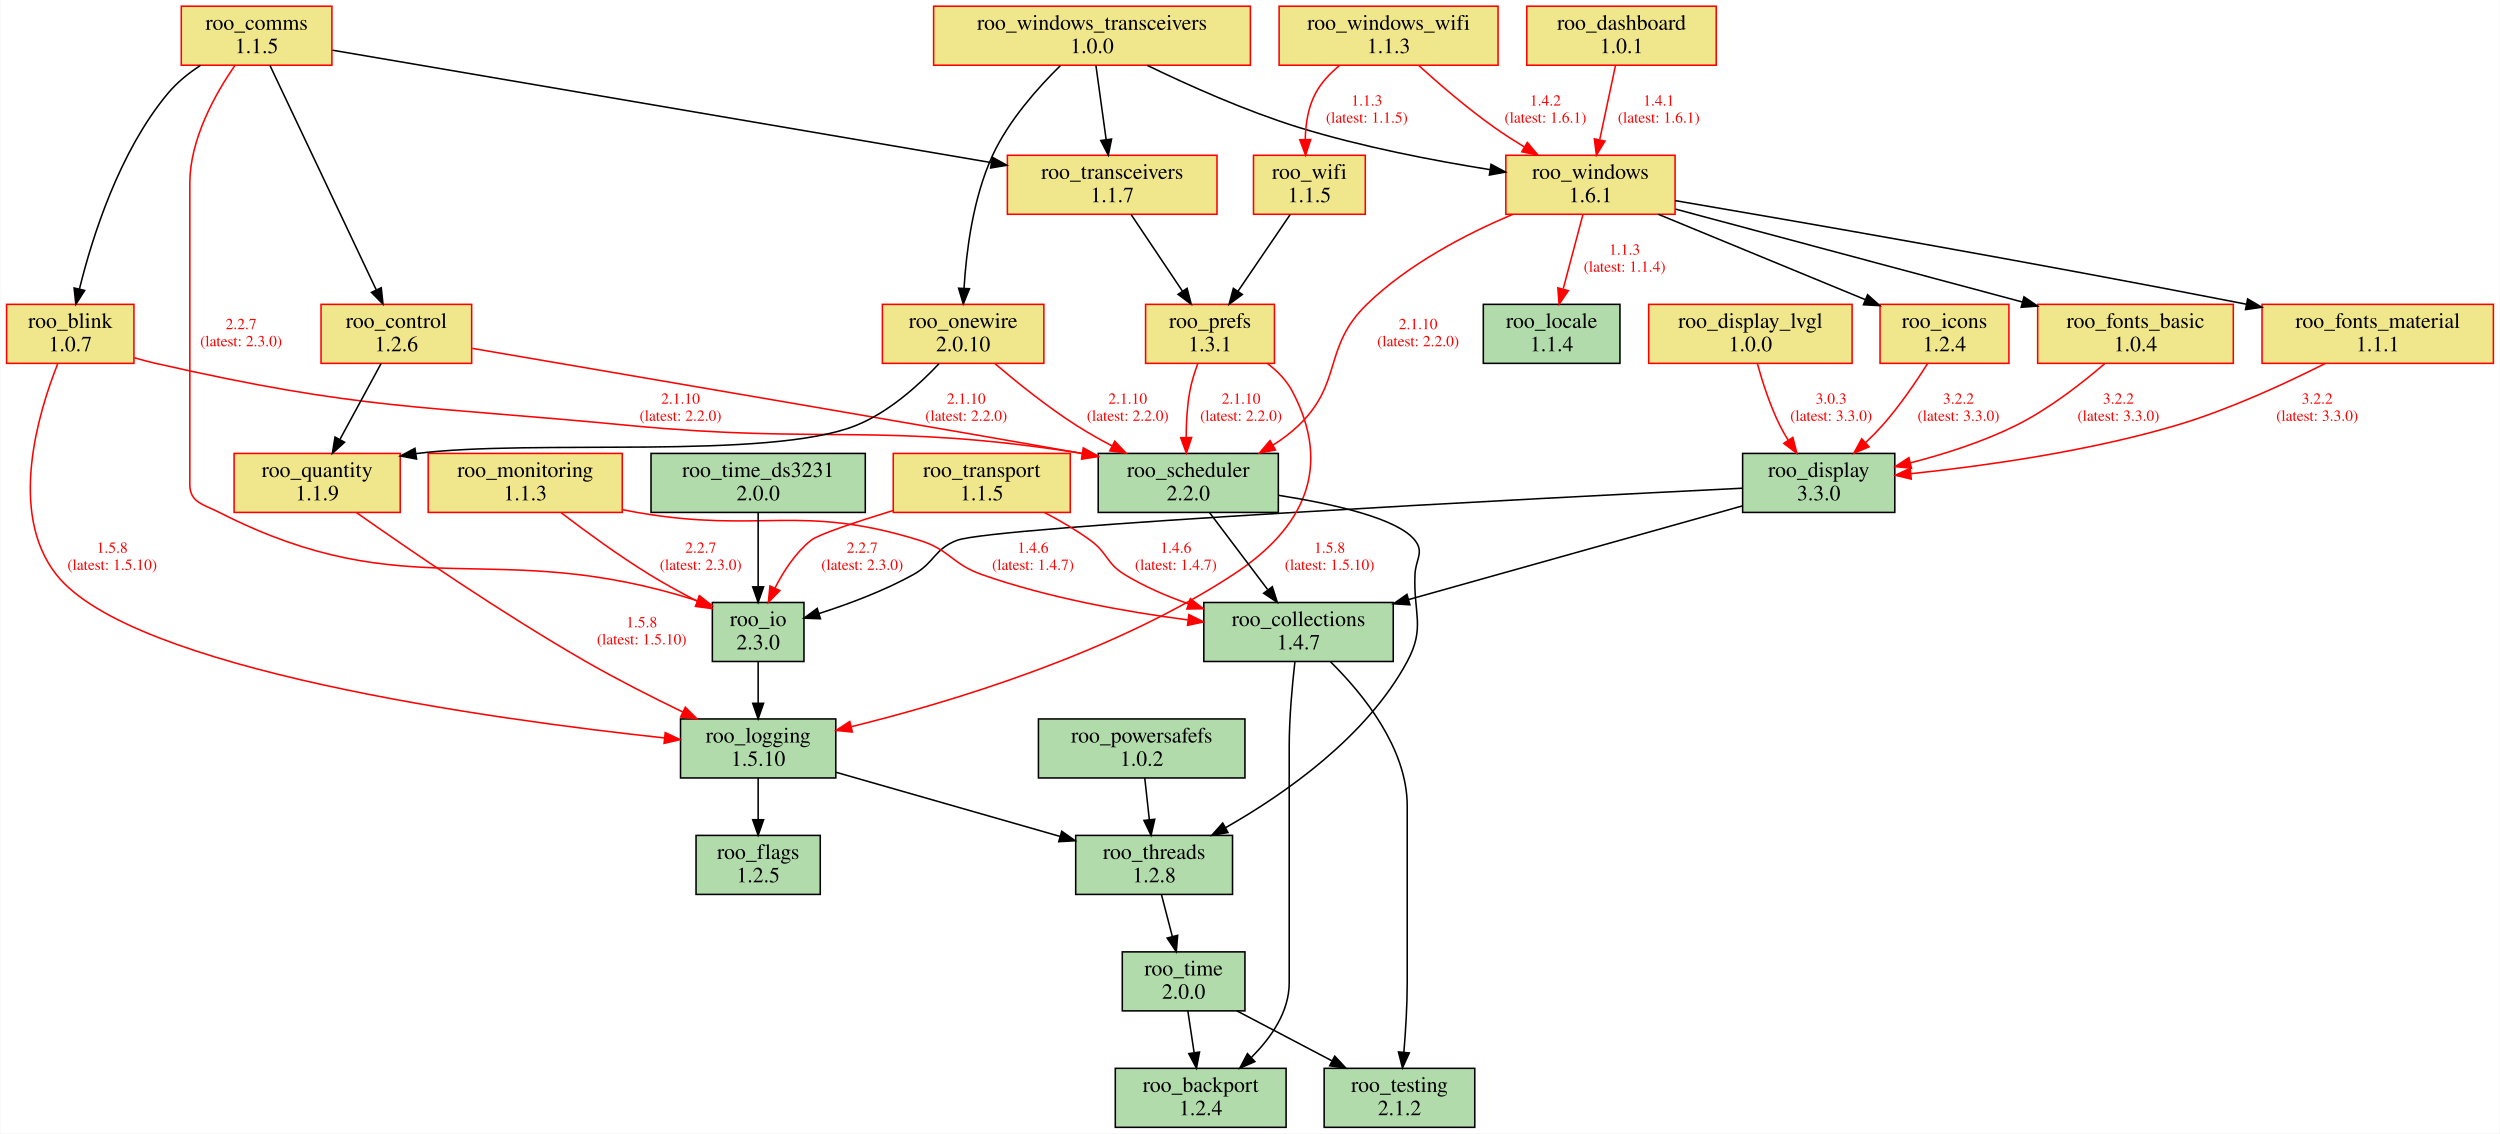
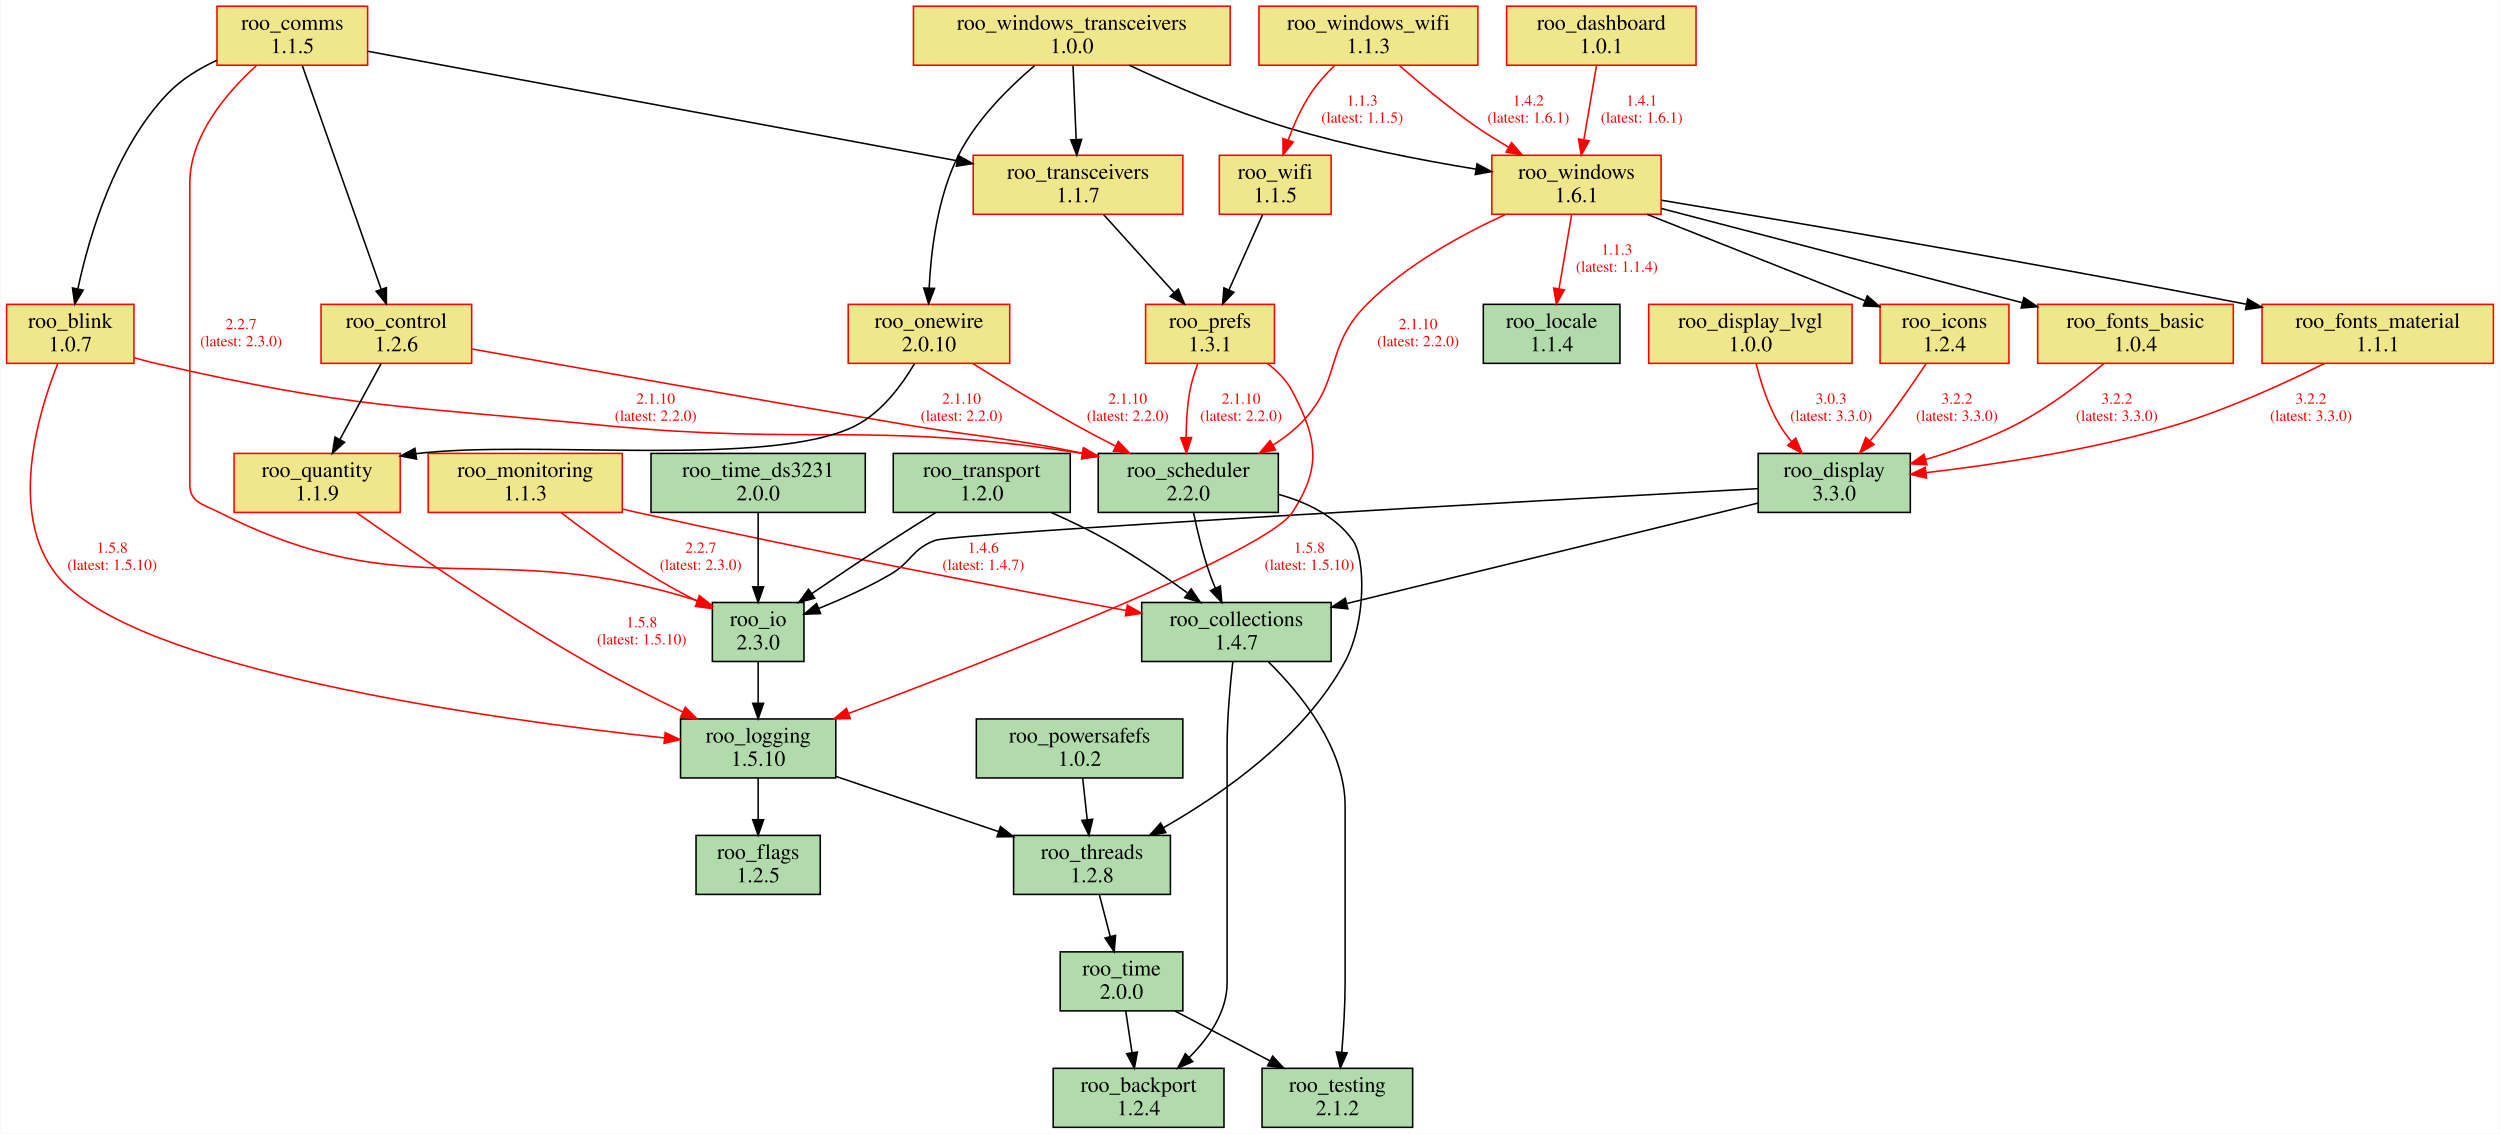
<svg xmlns="http://www.w3.org/2000/svg" width="1610pt" height="730pt" viewBox="0.00 0.00 1609.50 730.00">
  <g id="graph0" class="graph" transform="scale(1 1) rotate(0) translate(4 726)">
    <polygon fill="white" stroke="transparent" points="-4,4 -4,-726 1605.5,-726 1605.5,4 -4,4" />
    <g id="node1" class="node">
-       <polygon fill="#b1dbab" stroke="black" points="824,-38 714,-38 714,0 824,0 824,-38" />
-       <text text-anchor="middle" x="769" y="-22.8" font-family="Times,serif" font-size="14.00">roo_backport</text>
-       <text text-anchor="middle" x="769" y="-7.8" font-family="Times,serif" font-size="14.00">1.2.4</text>
+       <polygon fill="#b1dbab" stroke="black" points="784,-38 674,-38 674,0 784,0 784,-38" />
+       <text text-anchor="middle" x="729" y="-22.8" font-family="Times,serif" font-size="14.00">roo_backport</text>
+       <text text-anchor="middle" x="729" y="-7.8" font-family="Times,serif" font-size="14.00">1.2.4</text>
    </g>
    <g id="node2" class="node">
      <polygon fill="khaki" stroke="red" points="82,-530 0,-530 0,-492 82,-492 82,-530" />
      <text text-anchor="middle" x="41" y="-514.8" font-family="Times,serif" font-size="14.00">roo_blink</text>
      <text text-anchor="middle" x="41" y="-499.8" font-family="Times,serif" font-size="14.00">1.0.7</text>
    </g>
    <g id="node15" class="node">
      <polygon fill="#b1dbab" stroke="black" points="534,-263 434,-263 434,-225 534,-225 534,-263" />
      <text text-anchor="middle" x="484" y="-247.8" font-family="Times,serif" font-size="14.00">roo_logging</text>
      <text text-anchor="middle" x="484" y="-232.8" font-family="Times,serif" font-size="14.00">1.5.10</text>
    </g>
    <g id="edge1" class="edge">
      <path fill="none" stroke="red" d="M32.86,-491.56C20.35,-460.1 0.93,-395.62 32,-356 80.05,-294.72 311.94,-262.8 423.63,-250.76" />
      <polygon fill="red" stroke="red" points="424.15,-254.22 433.73,-249.69 423.42,-247.26 424.15,-254.22" />
      <text text-anchor="middle" x="68" y="-370" font-family="Times,serif" font-size="10.00" fill="red">1.5.8</text>
      <text text-anchor="middle" x="68" y="-359" font-family="Times,serif" font-size="10.00" fill="red">(latest: 1.5.10)</text>
    </g>
    <g id="node21" class="node">
      <polygon fill="#b1dbab" stroke="black" points="819,-434 703,-434 703,-396 819,-396 819,-434" />
      <text text-anchor="middle" x="761" y="-418.8" font-family="Times,serif" font-size="14.00">roo_scheduler</text>
      <text text-anchor="middle" x="761" y="-403.8" font-family="Times,serif" font-size="14.00">2.2.0</text>
    </g>
    <g id="edge2" class="edge">
-       <path fill="none" stroke="red" d="M82.21,-495.6C86.83,-494.26 91.49,-493.02 96,-492 229.32,-461.72 264.91,-465.09 401,-452 527.7,-439.81 563.5,-454.29 692.8,-434" />
-       <polygon fill="red" stroke="red" points="693.37,-437.45 702.69,-432.41 692.26,-430.54 693.37,-437.45" />
-       <text text-anchor="middle" x="434" y="-466" font-family="Times,serif" font-size="10.00" fill="red">2.1.10</text>
-       <text text-anchor="middle" x="434" y="-455" font-family="Times,serif" font-size="10.00" fill="red">(latest: 2.2.0)</text>
+       <path fill="none" stroke="red" d="M82.22,-495.63C86.84,-494.29 91.5,-493.04 96,-492 222.34,-462.83 255.95,-464.67 385,-452 518.7,-438.87 556.44,-455.16 692.7,-434.01" />
+       <polygon fill="red" stroke="red" points="693.36,-437.45 702.69,-432.42 692.26,-430.53 693.36,-437.45" />
+       <text text-anchor="middle" x="418" y="-466" font-family="Times,serif" font-size="10.00" fill="red">2.1.10</text>
+       <text text-anchor="middle" x="418" y="-455" font-family="Times,serif" font-size="10.00" fill="red">(latest: 2.2.0)</text>
    </g>
    <g id="node3" class="node">
-       <polygon fill="#b1dbab" stroke="black" points="893,-338 771,-338 771,-300 893,-300 893,-338" />
-       <text text-anchor="middle" x="832" y="-322.8" font-family="Times,serif" font-size="14.00">roo_collections</text>
-       <text text-anchor="middle" x="832" y="-307.8" font-family="Times,serif" font-size="14.00">1.4.7</text>
+       <polygon fill="#b1dbab" stroke="black" points="853,-338 731,-338 731,-300 853,-300 853,-338" />
+       <text text-anchor="middle" x="792" y="-322.8" font-family="Times,serif" font-size="14.00">roo_collections</text>
+       <text text-anchor="middle" x="792" y="-307.8" font-family="Times,serif" font-size="14.00">1.4.7</text>
    </g>
    <g id="edge4" class="edge">
-       <path fill="none" stroke="black" d="M829.66,-299.73C827.98,-284.99 826,-263.69 826,-245 826,-245 826,-245 826,-93 826,-74.45 814.43,-57.8 801.71,-45.09" />
-       <polygon fill="black" stroke="black" points="803.88,-42.33 794.17,-38.09 799.11,-47.46 803.88,-42.33" />
+       <path fill="none" stroke="black" d="M789.66,-299.73C787.98,-284.99 786,-263.69 786,-245 786,-245 786,-245 786,-93 786,-74.45 774.43,-57.8 761.71,-45.09" />
+       <polygon fill="black" stroke="black" points="763.88,-42.33 754.17,-38.09 759.11,-47.46 763.88,-42.33" />
    </g>
    <g id="node22" class="node">
-       <polygon fill="#b1dbab" stroke="black" points="945.5,-38 848.5,-38 848.5,0 945.5,0 945.5,-38" />
-       <text text-anchor="middle" x="897" y="-22.8" font-family="Times,serif" font-size="14.00">roo_testing</text>
-       <text text-anchor="middle" x="897" y="-7.8" font-family="Times,serif" font-size="14.00">2.1.2</text>
+       <polygon fill="#b1dbab" stroke="black" points="905.5,-38 808.5,-38 808.5,0 905.5,0 905.5,-38" />
+       <text text-anchor="middle" x="857" y="-22.8" font-family="Times,serif" font-size="14.00">roo_testing</text>
+       <text text-anchor="middle" x="857" y="-7.8" font-family="Times,serif" font-size="14.00">2.1.2</text>
    </g>
    <g id="edge3" class="edge">
-       <path fill="none" stroke="black" d="M852.62,-299.77C873.27,-279.41 902,-244.36 902,-207 902,-207 902,-207 902,-93 902,-78.27 900.97,-61.9 899.85,-48.4" />
-       <polygon fill="black" stroke="black" points="903.32,-47.93 898.95,-38.28 896.35,-48.55 903.32,-47.93" />
+       <path fill="none" stroke="black" d="M812.62,-299.77C833.27,-279.41 862,-244.36 862,-207 862,-207 862,-207 862,-93 862,-78.27 860.97,-61.9 859.85,-48.4" />
+       <polygon fill="black" stroke="black" points="863.32,-47.93 858.95,-38.28 856.35,-48.55 863.32,-47.93" />
    </g>
    <g id="node4" class="node">
-       <polygon fill="khaki" stroke="red" points="209.5,-722 112.5,-722 112.5,-684 209.5,-684 209.5,-722" />
-       <text text-anchor="middle" x="161" y="-706.8" font-family="Times,serif" font-size="14.00">roo_comms</text>
-       <text text-anchor="middle" x="161" y="-691.8" font-family="Times,serif" font-size="14.00">1.1.5</text>
+       <polygon fill="khaki" stroke="red" points="232.5,-722 135.5,-722 135.5,-684 232.5,-684 232.5,-722" />
+       <text text-anchor="middle" x="184" y="-706.8" font-family="Times,serif" font-size="14.00">roo_comms</text>
+       <text text-anchor="middle" x="184" y="-691.8" font-family="Times,serif" font-size="14.00">1.1.5</text>
    </g>
    <g id="edge5" class="edge">
-       <path fill="none" stroke="black" d="M124.86,-683.94C117.26,-678.91 109.79,-672.91 104,-666 72.51,-628.45 55.09,-573.04 46.92,-539.93" />
-       <polygon fill="black" stroke="black" points="50.28,-538.95 44.59,-530.02 43.47,-540.55 50.28,-538.95" />
+       <path fill="none" stroke="black" d="M135.39,-687.16C124,-681.9 112.68,-674.98 104,-666 69.77,-630.57 53.19,-574 45.93,-540.18" />
+       <polygon fill="black" stroke="black" points="49.3,-539.17 43.89,-530.06 42.44,-540.55 49.3,-539.17" />
    </g>
    <g id="node5" class="node">
      <polygon fill="khaki" stroke="red" points="299.5,-530 202.5,-530 202.5,-492 299.5,-492 299.5,-530" />
      <text text-anchor="middle" x="251" y="-514.8" font-family="Times,serif" font-size="14.00">roo_control</text>
      <text text-anchor="middle" x="251" y="-499.8" font-family="Times,serif" font-size="14.00">1.2.6</text>
    </g>
    <g id="edge6" class="edge">
-       <path fill="none" stroke="black" d="M169.63,-683.78C185.49,-650.3 219.35,-578.82 238,-539.44" />
-       <polygon fill="black" stroke="black" points="241.28,-540.7 242.4,-530.16 234.95,-537.7 241.28,-540.7" />
+       <path fill="none" stroke="black" d="M190.42,-683.78C202.21,-650.37 227.33,-579.13 241.24,-539.69" />
+       <polygon fill="black" stroke="black" points="244.57,-540.76 244.6,-530.16 237.97,-538.43 244.57,-540.76" />
    </g>
    <g id="node13" class="node">
      <polygon fill="#b1dbab" stroke="black" points="513.5,-338 454.5,-338 454.5,-300 513.5,-300 513.5,-338" />
      <text text-anchor="middle" x="484" y="-322.8" font-family="Times,serif" font-size="14.00">roo_io</text>
      <text text-anchor="middle" x="484" y="-307.8" font-family="Times,serif" font-size="14.00">2.3.0</text>
    </g>
    <g id="edge7" class="edge">
-       <path fill="none" stroke="red" d="M146.92,-683.69C134.38,-665.52 118,-636.35 118,-608 118,-608 118,-608 118,-414 118,-402.37 126.63,-401.28 137,-396 259.73,-333.49 313.02,-381.27 444.84,-339.12" />
+       <path fill="none" stroke="red" d="M160.92,-683.75C141.88,-666.49 118,-638.71 118,-608 118,-608 118,-608 118,-414 118,-402.37 126.63,-401.28 137,-396 259.73,-333.49 313.02,-381.27 444.84,-339.12" />
      <polygon fill="red" stroke="red" points="446.08,-342.4 454.47,-335.93 443.88,-335.75 446.08,-342.4" />
      <text text-anchor="middle" x="151" y="-514" font-family="Times,serif" font-size="10.00" fill="red">2.2.7</text>
      <text text-anchor="middle" x="151" y="-503" font-family="Times,serif" font-size="10.00" fill="red">(latest: 2.3.0)</text>
    </g>
    <g id="node26" class="node">
-       <polygon fill="khaki" stroke="red" points="779.5,-626 644.5,-626 644.5,-588 779.5,-588 779.5,-626" />
-       <text text-anchor="middle" x="712" y="-610.8" font-family="Times,serif" font-size="14.00">roo_transceivers</text>
-       <text text-anchor="middle" x="712" y="-595.8" font-family="Times,serif" font-size="14.00">1.1.7</text>
+       <polygon fill="khaki" stroke="red" points="757.5,-626 622.5,-626 622.5,-588 757.5,-588 757.5,-626" />
+       <text text-anchor="middle" x="690" y="-610.8" font-family="Times,serif" font-size="14.00">roo_transceivers</text>
+       <text text-anchor="middle" x="690" y="-595.8" font-family="Times,serif" font-size="14.00">1.1.7</text>
    </g>
    <g id="edge8" class="edge">
-       <path fill="none" stroke="black" d="M209.9,-693.66C305.64,-677.32 518.55,-641 633.98,-621.31" />
-       <polygon fill="black" stroke="black" points="634.89,-624.71 644.15,-619.57 633.71,-617.81 634.89,-624.71" />
+       <path fill="none" stroke="black" d="M232.52,-692.99C320.34,-676.67 506.35,-642.12 612.14,-622.46" />
+       <polygon fill="black" stroke="black" points="612.93,-625.88 622.13,-620.61 611.65,-618.99 612.93,-625.88" />
    </g>
    <g id="node20" class="node">
      <polygon fill="khaki" stroke="red" points="253.5,-434 146.5,-434 146.5,-396 253.5,-396 253.5,-434" />
      <text text-anchor="middle" x="200" y="-418.8" font-family="Times,serif" font-size="14.00">roo_quantity</text>
      <text text-anchor="middle" x="200" y="-403.8" font-family="Times,serif" font-size="14.00">1.1.9</text>
    </g>
    <g id="edge9" class="edge">
      <path fill="none" stroke="black" d="M241.17,-491.88C233.69,-478.09 223.27,-458.9 214.79,-443.26" />
      <polygon fill="black" stroke="black" points="217.65,-441.19 209.8,-434.07 211.5,-444.53 217.65,-441.19" />
    </g>
    <g id="edge10" class="edge">
-       <path fill="none" stroke="red" d="M299.9,-501.64C403.63,-483.9 640.03,-443.47 692.9,-433.86" />
-       <polygon fill="red" stroke="red" points="693.8,-437.25 702.98,-431.94 692.5,-430.37 693.8,-437.25" />
-       <text text-anchor="middle" x="618" y="-466" font-family="Times,serif" font-size="10.00" fill="red">2.1.10</text>
-       <text text-anchor="middle" x="618" y="-455" font-family="Times,serif" font-size="10.00" fill="red">(latest: 2.2.0)</text>
+       <path fill="none" stroke="red" d="M299.76,-501.23C364.28,-489.69 481.6,-468.86 582,-452 628.81,-444.14 643.05,-444.48 693.19,-434.06" />
+       <polygon fill="red" stroke="red" points="693.93,-437.48 702.98,-431.98 692.48,-430.63 693.93,-437.48" />
+       <text text-anchor="middle" x="615" y="-466" font-family="Times,serif" font-size="10.00" fill="red">2.1.10</text>
+       <text text-anchor="middle" x="615" y="-455" font-family="Times,serif" font-size="10.00" fill="red">(latest: 2.2.0)</text>
    </g>
    <g id="node6" class="node">
-       <polygon fill="khaki" stroke="red" points="1101,-722 979,-722 979,-684 1101,-684 1101,-722" />
-       <text text-anchor="middle" x="1040" y="-706.8" font-family="Times,serif" font-size="14.00">roo_dashboard</text>
-       <text text-anchor="middle" x="1040" y="-691.8" font-family="Times,serif" font-size="14.00">1.0.1</text>
+       <polygon fill="khaki" stroke="red" points="1088,-722 966,-722 966,-684 1088,-684 1088,-722" />
+       <text text-anchor="middle" x="1027" y="-706.8" font-family="Times,serif" font-size="14.00">roo_dashboard</text>
+       <text text-anchor="middle" x="1027" y="-691.8" font-family="Times,serif" font-size="14.00">1.0.1</text>
    </g>
    <g id="node29" class="node">
-       <polygon fill="khaki" stroke="red" points="1074.5,-626 965.5,-626 965.5,-588 1074.5,-588 1074.5,-626" />
-       <text text-anchor="middle" x="1020" y="-610.8" font-family="Times,serif" font-size="14.00">roo_windows</text>
-       <text text-anchor="middle" x="1020" y="-595.8" font-family="Times,serif" font-size="14.00">1.6.1</text>
+       <polygon fill="khaki" stroke="red" points="1065.5,-626 956.5,-626 956.5,-588 1065.5,-588 1065.5,-626" />
+       <text text-anchor="middle" x="1011" y="-610.8" font-family="Times,serif" font-size="14.00">roo_windows</text>
+       <text text-anchor="middle" x="1011" y="-595.8" font-family="Times,serif" font-size="14.00">1.6.1</text>
    </g>
    <g id="edge11" class="edge">
-       <path fill="none" stroke="red" d="M1036.14,-683.88C1033.27,-670.35 1029.28,-651.62 1025.99,-636.15" />
-       <polygon fill="red" stroke="red" points="1029.35,-635.12 1023.84,-626.07 1022.5,-636.58 1029.35,-635.12" />
-       <text text-anchor="middle" x="1064" y="-658" font-family="Times,serif" font-size="10.00" fill="red">1.4.1</text>
-       <text text-anchor="middle" x="1064" y="-647" font-family="Times,serif" font-size="10.00" fill="red">(latest: 1.6.1)</text>
+       <path fill="none" stroke="red" d="M1023.92,-683.88C1021.61,-670.35 1018.42,-651.62 1015.79,-636.15" />
+       <polygon fill="red" stroke="red" points="1019.2,-635.34 1014.08,-626.07 1012.3,-636.51 1019.2,-635.34" />
+       <text text-anchor="middle" x="1053" y="-658" font-family="Times,serif" font-size="10.00" fill="red">1.4.1</text>
+       <text text-anchor="middle" x="1053" y="-647" font-family="Times,serif" font-size="10.00" fill="red">(latest: 1.6.1)</text>
    </g>
    <g id="node7" class="node">
-       <polygon fill="#b1dbab" stroke="black" points="1216,-434 1118,-434 1118,-396 1216,-396 1216,-434" />
-       <text text-anchor="middle" x="1167" y="-418.8" font-family="Times,serif" font-size="14.00">roo_display</text>
-       <text text-anchor="middle" x="1167" y="-403.8" font-family="Times,serif" font-size="14.00">3.3.0</text>
+       <polygon fill="#b1dbab" stroke="black" points="1226,-434 1128,-434 1128,-396 1226,-396 1226,-434" />
+       <text text-anchor="middle" x="1177" y="-418.8" font-family="Times,serif" font-size="14.00">roo_display</text>
+       <text text-anchor="middle" x="1177" y="-403.8" font-family="Times,serif" font-size="14.00">3.3.0</text>
    </g>
    <g id="edge12" class="edge">
-       <path fill="none" stroke="black" d="M1117.93,-400.23C1061.23,-384.32 967.46,-358.01 902.86,-339.88" />
-       <polygon fill="black" stroke="black" points="903.72,-336.49 893.15,-337.16 901.83,-343.23 903.72,-336.49" />
+       <path fill="none" stroke="black" d="M1127.85,-402C1060.82,-385.63 940.29,-356.21 863.33,-337.41" />
+       <polygon fill="black" stroke="black" points="863.77,-333.92 853.23,-334.95 862.11,-340.72 863.77,-333.92" />
    </g>
    <g id="edge13" class="edge">
-       <path fill="none" stroke="black" d="M1117.78,-411.6C986.33,-405.09 635.42,-386.96 612,-378 597.22,-372.35 597.84,-363.67 584,-356 564.89,-345.42 542.08,-336.93 523.07,-330.85" />
-       <polygon fill="black" stroke="black" points="524.1,-327.51 513.51,-327.9 522.03,-334.2 524.1,-327.51" />
+       <path fill="none" stroke="black" d="M1127.85,-411.32C990.25,-403.78 610.36,-382.59 598,-378 582.83,-372.37 583,-364.11 569,-356 554.55,-347.63 537.79,-340.12 522.98,-334.14" />
+       <polygon fill="black" stroke="black" points="524.17,-330.85 513.58,-330.44 521.61,-337.36 524.17,-330.85" />
    </g>
    <g id="node8" class="node">
      <polygon fill="khaki" stroke="red" points="1188.5,-530 1057.5,-530 1057.5,-492 1188.5,-492 1188.5,-530" />
      <text text-anchor="middle" x="1123" y="-514.8" font-family="Times,serif" font-size="14.00">roo_display_lvgl</text>
      <text text-anchor="middle" x="1123" y="-499.8" font-family="Times,serif" font-size="14.00">1.0.0</text>
    </g>
    <g id="edge14" class="edge">
-       <path fill="none" stroke="red" d="M1127.45,-491.96C1130.69,-480.24 1135.63,-464.81 1142,-452 1143.57,-448.84 1145.4,-445.64 1147.33,-442.52" />
-       <polygon fill="red" stroke="red" points="1150.34,-444.32 1152.95,-434.05 1144.51,-440.45 1150.34,-444.32" />
+       <path fill="none" stroke="red" d="M1126.69,-491.84C1129.65,-479.93 1134.54,-464.33 1142,-452 1144.18,-448.39 1146.79,-444.86 1149.58,-441.51" />
+       <polygon fill="red" stroke="red" points="1152.21,-443.82 1156.33,-434.06 1147.02,-439.12 1152.21,-443.82" />
      <text text-anchor="middle" x="1175" y="-466" font-family="Times,serif" font-size="10.00" fill="red">3.0.3</text>
      <text text-anchor="middle" x="1175" y="-455" font-family="Times,serif" font-size="10.00" fill="red">(latest: 3.3.0)</text>
    </g>
    <g id="node9" class="node">
      <polygon fill="#b1dbab" stroke="black" points="524,-188 444,-188 444,-150 524,-150 524,-188" />
      <text text-anchor="middle" x="484" y="-172.8" font-family="Times,serif" font-size="14.00">roo_flags</text>
      <text text-anchor="middle" x="484" y="-157.8" font-family="Times,serif" font-size="14.00">1.2.5</text>
    </g>
    <g id="node10" class="node">
      <polygon fill="khaki" stroke="red" points="1434,-530 1308,-530 1308,-492 1434,-492 1434,-530" />
      <text text-anchor="middle" x="1371" y="-514.8" font-family="Times,serif" font-size="14.00">roo_fonts_basic</text>
      <text text-anchor="middle" x="1371" y="-499.8" font-family="Times,serif" font-size="14.00">1.0.4</text>
    </g>
    <g id="edge15" class="edge">
-       <path fill="none" stroke="red" d="M1351.14,-491.76C1336.35,-479.02 1315.14,-462.5 1294,-452 1272.82,-441.48 1248.08,-433.59 1226.09,-427.92" />
-       <polygon fill="red" stroke="red" points="1226.75,-424.48 1216.2,-425.47 1225.06,-431.28 1226.75,-424.48" />
-       <text text-anchor="middle" x="1360" y="-466" font-family="Times,serif" font-size="10.00" fill="red">3.2.2</text>
-       <text text-anchor="middle" x="1360" y="-455" font-family="Times,serif" font-size="10.00" fill="red">(latest: 3.3.0)</text>
+       <path fill="none" stroke="red" d="M1350.76,-491.93C1335.72,-479.28 1314.21,-462.78 1293,-452 1275.15,-442.93 1254.58,-435.64 1235.77,-430.05" />
+       <polygon fill="red" stroke="red" points="1236.7,-426.67 1226.12,-427.28 1234.77,-433.4 1236.7,-426.67" />
+       <text text-anchor="middle" x="1359" y="-466" font-family="Times,serif" font-size="10.00" fill="red">3.2.2</text>
+       <text text-anchor="middle" x="1359" y="-455" font-family="Times,serif" font-size="10.00" fill="red">(latest: 3.3.0)</text>
    </g>
    <g id="node11" class="node">
      <polygon fill="khaki" stroke="red" points="1601.5,-530 1452.5,-530 1452.5,-492 1601.5,-492 1601.5,-530" />
      <text text-anchor="middle" x="1527" y="-514.8" font-family="Times,serif" font-size="14.00">roo_fonts_material</text>
      <text text-anchor="middle" x="1527" y="-499.8" font-family="Times,serif" font-size="14.00">1.1.1</text>
    </g>
    <g id="edge16" class="edge">
-       <path fill="none" stroke="red" d="M1493.18,-491.93C1467.48,-478.94 1430.89,-462.02 1397,-452 1340.31,-435.24 1273.32,-425.88 1226.3,-420.93" />
-       <polygon fill="red" stroke="red" points="1226.59,-417.45 1216.29,-419.92 1225.88,-424.41 1226.59,-417.45" />
-       <text text-anchor="middle" x="1488" y="-466" font-family="Times,serif" font-size="10.00" fill="red">3.2.2</text>
-       <text text-anchor="middle" x="1488" y="-455" font-family="Times,serif" font-size="10.00" fill="red">(latest: 3.3.0)</text>
+       <path fill="none" stroke="red" d="M1492.61,-491.88C1466.71,-478.95 1429.96,-462.13 1396,-452 1343.08,-436.21 1280.76,-426.82 1236.16,-421.61" />
+       <polygon fill="red" stroke="red" points="1236.41,-418.11 1226.08,-420.47 1235.62,-425.07 1236.41,-418.11" />
+       <text text-anchor="middle" x="1484" y="-466" font-family="Times,serif" font-size="10.00" fill="red">3.2.2</text>
+       <text text-anchor="middle" x="1484" y="-455" font-family="Times,serif" font-size="10.00" fill="red">(latest: 3.3.0)</text>
    </g>
    <g id="node12" class="node">
      <polygon fill="khaki" stroke="red" points="1289.5,-530 1206.5,-530 1206.5,-492 1289.5,-492 1289.5,-530" />
      <text text-anchor="middle" x="1248" y="-514.8" font-family="Times,serif" font-size="14.00">roo_icons</text>
      <text text-anchor="middle" x="1248" y="-499.8" font-family="Times,serif" font-size="14.00">1.2.4</text>
    </g>
    <g id="edge17" class="edge">
-       <path fill="none" stroke="red" d="M1237.16,-491.91C1229.65,-480.02 1219.06,-464.43 1208,-452 1204.71,-448.3 1201.06,-444.61 1197.32,-441.09" />
-       <polygon fill="red" stroke="red" points="1199.4,-438.24 1189.64,-434.12 1194.69,-443.43 1199.4,-438.24" />
-       <text text-anchor="middle" x="1257" y="-466" font-family="Times,serif" font-size="10.00" fill="red">3.2.2</text>
-       <text text-anchor="middle" x="1257" y="-455" font-family="Times,serif" font-size="10.00" fill="red">(latest: 3.3.0)</text>
+       <path fill="none" stroke="red" d="M1236.23,-491.88C1228.5,-480.26 1218.01,-464.98 1208,-452 1205.52,-448.79 1202.85,-445.48 1200.15,-442.23" />
+       <polygon fill="red" stroke="red" points="1202.62,-439.73 1193.48,-434.37 1197.28,-444.26 1202.62,-439.73" />
+       <text text-anchor="middle" x="1256" y="-466" font-family="Times,serif" font-size="10.00" fill="red">3.2.2</text>
+       <text text-anchor="middle" x="1256" y="-455" font-family="Times,serif" font-size="10.00" fill="red">(latest: 3.3.0)</text>
    </g>
    <g id="edge18" class="edge">
      <path fill="none" stroke="black" d="M484,-299.96C484,-291.88 484,-282.18 484,-273.18" />
      <polygon fill="black" stroke="black" points="487.5,-273.09 484,-263.09 480.5,-273.09 487.5,-273.09" />
    </g>
    <g id="node14" class="node">
      <polygon fill="#b1dbab" stroke="black" points="1039,-530 951,-530 951,-492 1039,-492 1039,-530" />
      <text text-anchor="middle" x="995" y="-514.8" font-family="Times,serif" font-size="14.00">roo_locale</text>
      <text text-anchor="middle" x="995" y="-499.8" font-family="Times,serif" font-size="14.00">1.1.4</text>
    </g>
    <g id="edge19" class="edge">
      <path fill="none" stroke="black" d="M484,-224.96C484,-216.88 484,-207.18 484,-198.18" />
      <polygon fill="black" stroke="black" points="487.5,-198.09 484,-188.09 480.5,-198.09 487.5,-198.09" />
    </g>
    <g id="node23" class="node">
-       <polygon fill="#b1dbab" stroke="black" points="789.5,-188 688.5,-188 688.5,-150 789.5,-150 789.5,-188" />
-       <text text-anchor="middle" x="739" y="-172.8" font-family="Times,serif" font-size="14.00">roo_threads</text>
-       <text text-anchor="middle" x="739" y="-157.8" font-family="Times,serif" font-size="14.00">1.2.8</text>
+       <polygon fill="#b1dbab" stroke="black" points="749.5,-188 648.5,-188 648.5,-150 749.5,-150 749.5,-188" />
+       <text text-anchor="middle" x="699" y="-172.8" font-family="Times,serif" font-size="14.00">roo_threads</text>
+       <text text-anchor="middle" x="699" y="-157.8" font-family="Times,serif" font-size="14.00">1.2.8</text>
    </g>
    <g id="edge20" class="edge">
-       <path fill="none" stroke="black" d="M534.08,-228.66C575.47,-216.81 634.4,-199.95 678.44,-187.34" />
-       <polygon fill="black" stroke="black" points="679.52,-190.67 688.17,-184.55 677.59,-183.94 679.52,-190.67" />
+       <path fill="none" stroke="black" d="M534.14,-225.98C565.42,-215.36 605.87,-201.62 638.87,-190.42" />
+       <polygon fill="black" stroke="black" points="640.07,-193.71 648.41,-187.18 637.82,-187.08 640.07,-193.71" />
    </g>
    <g id="node16" class="node">
      <polygon fill="khaki" stroke="red" points="396.5,-434 271.5,-434 271.5,-396 396.5,-396 396.5,-434" />
      <text text-anchor="middle" x="334" y="-418.8" font-family="Times,serif" font-size="14.00">roo_monitoring</text>
      <text text-anchor="middle" x="334" y="-403.8" font-family="Times,serif" font-size="14.00">1.1.3</text>
    </g>
    <g id="edge21" class="edge">
-       <path fill="none" stroke="red" d="M396.71,-397.75C399.84,-397.12 402.95,-396.53 406,-396 486.09,-382.11 510.36,-402.08 588,-378 607.38,-371.99 608.86,-362.74 628,-356 670.75,-340.94 720.85,-331.98 760.7,-326.77" />
-       <polygon fill="red" stroke="red" points="761.38,-330.21 770.86,-325.49 760.51,-323.27 761.38,-330.21" />
-       <text text-anchor="middle" x="661" y="-370" font-family="Times,serif" font-size="10.00" fill="red">1.4.6</text>
-       <text text-anchor="middle" x="661" y="-359" font-family="Times,serif" font-size="10.00" fill="red">(latest: 1.4.7)</text>
+       <path fill="none" stroke="red" d="M396.78,-398.11C399.9,-397.38 402.98,-396.67 406,-396 515.41,-371.57 643.19,-347.23 720.82,-332.9" />
+       <polygon fill="red" stroke="red" points="721.76,-336.28 730.96,-331.03 720.49,-329.4 721.76,-336.28" />
+       <text text-anchor="middle" x="629" y="-370" font-family="Times,serif" font-size="10.00" fill="red">1.4.6</text>
+       <text text-anchor="middle" x="629" y="-359" font-family="Times,serif" font-size="10.00" fill="red">(latest: 1.4.7)</text>
    </g>
    <g id="edge22" class="edge">
      <path fill="none" stroke="red" d="M357.15,-395.77C372.79,-383.82 394.12,-368.22 414,-356 423.8,-349.97 434.73,-344.02 444.99,-338.73" />
      <polygon fill="red" stroke="red" points="446.82,-341.73 454.16,-334.09 443.66,-335.48 446.82,-341.73" />
      <text text-anchor="middle" x="447" y="-370" font-family="Times,serif" font-size="10.00" fill="red">2.2.7</text>
      <text text-anchor="middle" x="447" y="-359" font-family="Times,serif" font-size="10.00" fill="red">(latest: 2.3.0)</text>
    </g>
    <g id="node17" class="node">
-       <polygon fill="khaki" stroke="red" points="668,-530 564,-530 564,-492 668,-492 668,-530" />
-       <text text-anchor="middle" x="616" y="-514.8" font-family="Times,serif" font-size="14.00">roo_onewire</text>
-       <text text-anchor="middle" x="616" y="-499.8" font-family="Times,serif" font-size="14.00">2.0.10</text>
+       <polygon fill="khaki" stroke="red" points="646,-530 542,-530 542,-492 646,-492 646,-530" />
+       <text text-anchor="middle" x="594" y="-514.8" font-family="Times,serif" font-size="14.00">roo_onewire</text>
+       <text text-anchor="middle" x="594" y="-499.8" font-family="Times,serif" font-size="14.00">2.0.10</text>
    </g>
    <g id="edge24" class="edge">
-       <path fill="none" stroke="black" d="M600.48,-491.78C587.67,-478.17 568.21,-460.5 547,-452 490.74,-429.46 339,-443.51 263.7,-433.87" />
-       <polygon fill="black" stroke="black" points="264.01,-430.37 253.6,-432.34 262.96,-437.29 264.01,-430.37" />
+       <path fill="none" stroke="black" d="M584.74,-491.88C576.74,-478.32 563.82,-460.68 547,-452 493.14,-424.2 339.22,-443.04 263.71,-433.83" />
+       <polygon fill="black" stroke="black" points="264,-430.34 253.6,-432.34 262.98,-437.26 264,-430.34" />
    </g>
    <g id="edge23" class="edge">
-       <path fill="none" stroke="red" d="M636.53,-491.78C650.71,-479.69 670.3,-463.92 689,-452 696.2,-447.41 704.06,-442.96 711.86,-438.85" />
-       <polygon fill="red" stroke="red" points="713.65,-441.86 720.95,-434.18 710.46,-435.64 713.65,-441.86" />
+       <path fill="none" stroke="red" d="M622.31,-491.85C641.01,-480.08 666.18,-464.64 689,-452 697.08,-447.52 705.79,-442.96 714.26,-438.65" />
+       <polygon fill="red" stroke="red" points="715.96,-441.71 723.32,-434.09 712.81,-435.46 715.96,-441.71" />
      <text text-anchor="middle" x="722" y="-466" font-family="Times,serif" font-size="10.00" fill="red">2.1.10</text>
      <text text-anchor="middle" x="722" y="-455" font-family="Times,serif" font-size="10.00" fill="red">(latest: 2.2.0)</text>
    </g>
    <g id="node18" class="node">
-       <polygon fill="#b1dbab" stroke="black" points="797.5,-263 664.5,-263 664.5,-225 797.5,-225 797.5,-263" />
-       <text text-anchor="middle" x="731" y="-247.8" font-family="Times,serif" font-size="14.00">roo_powersafefs</text>
-       <text text-anchor="middle" x="731" y="-232.8" font-family="Times,serif" font-size="14.00">1.0.2</text>
+       <polygon fill="#b1dbab" stroke="black" points="757.5,-263 624.5,-263 624.5,-225 757.5,-225 757.5,-263" />
+       <text text-anchor="middle" x="691" y="-247.8" font-family="Times,serif" font-size="14.00">roo_powersafefs</text>
+       <text text-anchor="middle" x="691" y="-232.8" font-family="Times,serif" font-size="14.00">1.0.2</text>
    </g>
    <g id="edge25" class="edge">
-       <path fill="none" stroke="black" d="M732.98,-224.96C733.86,-216.88 734.93,-207.18 735.91,-198.18" />
-       <polygon fill="black" stroke="black" points="739.41,-198.41 737.02,-188.09 732.45,-197.65 739.41,-198.41" />
+       <path fill="none" stroke="black" d="M692.98,-224.96C693.86,-216.88 694.93,-207.18 695.91,-198.18" />
+       <polygon fill="black" stroke="black" points="699.41,-198.41 697.02,-188.09 692.45,-197.65 699.41,-198.41" />
    </g>
    <g id="node19" class="node">
      <polygon fill="khaki" stroke="red" points="816.5,-530 733.5,-530 733.5,-492 816.5,-492 816.5,-530" />
      <text text-anchor="middle" x="775" y="-514.8" font-family="Times,serif" font-size="14.00">roo_prefs</text>
      <text text-anchor="middle" x="775" y="-499.8" font-family="Times,serif" font-size="14.00">1.3.1</text>
    </g>
    <g id="edge26" class="edge">
-       <path fill="none" stroke="red" d="M811.97,-491.91C818.42,-487.02 824.25,-481.08 828,-474 853.79,-425.31 836.1,-386.17 790,-356 712.46,-305.25 608.71,-273.98 544.14,-258.05" />
-       <polygon fill="red" stroke="red" points="544.66,-254.57 534.12,-255.62 543.01,-261.38 544.66,-254.57" />
-       <text text-anchor="middle" x="852" y="-370" font-family="Times,serif" font-size="10.00" fill="red">1.5.8</text>
-       <text text-anchor="middle" x="852" y="-359" font-family="Times,serif" font-size="10.00" fill="red">(latest: 1.5.10)</text>
+       <path fill="none" stroke="red" d="M811.97,-491.91C818.42,-487.02 824.25,-481.08 828,-474 844.23,-443.36 846.96,-425.02 828,-396 811.36,-370.52 636.13,-301.93 542.4,-266.63" />
+       <polygon fill="red" stroke="red" points="543.36,-263.25 532.77,-263.01 540.9,-269.81 543.36,-263.25" />
+       <text text-anchor="middle" x="839" y="-370" font-family="Times,serif" font-size="10.00" fill="red">1.5.8</text>
+       <text text-anchor="middle" x="839" y="-359" font-family="Times,serif" font-size="10.00" fill="red">(latest: 1.5.10)</text>
    </g>
    <g id="edge27" class="edge">
      <path fill="none" stroke="red" d="M767.06,-491.64C765.01,-486.08 763.08,-479.88 762,-474 760.24,-464.43 759.67,-453.82 759.63,-444.32" />
      <polygon fill="red" stroke="red" points="763.14,-444.23 759.79,-434.18 756.14,-444.12 763.14,-444.23" />
      <text text-anchor="middle" x="795" y="-466" font-family="Times,serif" font-size="10.00" fill="red">2.1.10</text>
      <text text-anchor="middle" x="795" y="-455" font-family="Times,serif" font-size="10.00" fill="red">(latest: 2.2.0)</text>
    </g>
    <g id="edge28" class="edge">
      <path fill="none" stroke="red" d="M225.17,-396C258.31,-372.63 318.73,-331.17 373,-300 393.04,-288.49 415.82,-276.95 435.51,-267.43" />
      <polygon fill="red" stroke="red" points="437.1,-270.55 444.6,-263.07 434.07,-264.24 437.1,-270.55" />
      <text text-anchor="middle" x="409" y="-322" font-family="Times,serif" font-size="10.00" fill="red">1.5.8</text>
      <text text-anchor="middle" x="409" y="-311" font-family="Times,serif" font-size="10.00" fill="red">(latest: 1.5.10)</text>
    </g>
    <g id="edge29" class="edge">
-       <path fill="none" stroke="black" d="M774.69,-395.88C785.3,-381.83 800.15,-362.17 812.07,-346.38" />
-       <polygon fill="black" stroke="black" points="815.12,-348.16 818.35,-338.07 809.53,-343.94 815.12,-348.16" />
+       <path fill="none" stroke="black" d="M764.36,-395.96C766.76,-384.37 770.38,-369.09 775,-356 776.02,-353.1 777.21,-350.11 778.46,-347.16" />
+       <polygon fill="black" stroke="black" points="781.67,-348.56 782.61,-338.01 775.29,-345.67 781.67,-348.56" />
    </g>
    <g id="edge30" class="edge">
-       <path fill="none" stroke="black" d="M819.16,-407.02C854.93,-401.4 895.97,-392.08 907,-378 913.03,-370.3 907.44,-365.77 907,-356 905.89,-331.04 913.83,-322.01 902,-300 875.98,-251.6 823.49,-214.88 785.08,-193.01" />
-       <polygon fill="black" stroke="black" points="786.57,-189.84 776.13,-188.04 783.17,-195.96 786.57,-189.84" />
+       <path fill="none" stroke="black" d="M819.06,-407.64C837.4,-402.57 855.79,-393.64 867,-378 875.22,-366.52 875.48,-325.08 862,-300 835.98,-251.6 783.49,-214.88 745.08,-193.01" />
+       <polygon fill="black" stroke="black" points="746.57,-189.84 736.13,-188.04 743.17,-195.96 746.57,-189.84" />
    </g>
    <g id="node24" class="node">
-       <polygon fill="#b1dbab" stroke="black" points="797.5,-113 718.5,-113 718.5,-75 797.5,-75 797.5,-113" />
-       <text text-anchor="middle" x="758" y="-97.8" font-family="Times,serif" font-size="14.00">roo_time</text>
-       <text text-anchor="middle" x="758" y="-82.8" font-family="Times,serif" font-size="14.00">2.0.0</text>
+       <polygon fill="#b1dbab" stroke="black" points="757.5,-113 678.5,-113 678.5,-75 757.5,-75 757.5,-113" />
+       <text text-anchor="middle" x="718" y="-97.8" font-family="Times,serif" font-size="14.00">roo_time</text>
+       <text text-anchor="middle" x="718" y="-82.8" font-family="Times,serif" font-size="14.00">2.0.0</text>
    </g>
    <g id="edge31" class="edge">
-       <path fill="none" stroke="black" d="M743.7,-149.96C745.82,-141.8 748.38,-131.97 750.74,-122.89" />
-       <polygon fill="black" stroke="black" points="754.16,-123.65 753.29,-113.09 747.39,-121.89 754.16,-123.65" />
+       <path fill="none" stroke="black" d="M703.7,-149.96C705.82,-141.8 708.38,-131.97 710.74,-122.89" />
+       <polygon fill="black" stroke="black" points="714.16,-123.65 713.29,-113.09 707.39,-121.89 714.16,-123.65" />
    </g>
    <g id="edge33" class="edge">
-       <path fill="none" stroke="black" d="M760.72,-74.96C761.94,-66.88 763.4,-57.18 764.75,-48.18" />
-       <polygon fill="black" stroke="black" points="768.24,-48.5 766.27,-38.09 761.32,-47.46 768.24,-48.5" />
+       <path fill="none" stroke="black" d="M720.72,-74.96C721.94,-66.88 723.4,-57.18 724.75,-48.18" />
+       <polygon fill="black" stroke="black" points="728.24,-48.5 726.27,-38.09 721.32,-47.46 728.24,-48.5" />
    </g>
    <g id="edge32" class="edge">
-       <path fill="none" stroke="black" d="M792.36,-74.96C810.82,-65.26 833.77,-53.21 853.47,-42.86" />
-       <polygon fill="black" stroke="black" points="855.33,-45.84 862.55,-38.09 852.07,-39.64 855.33,-45.84" />
+       <path fill="none" stroke="black" d="M752.36,-74.96C770.82,-65.26 793.77,-53.21 813.47,-42.86" />
+       <polygon fill="black" stroke="black" points="815.33,-45.84 822.55,-38.09 812.07,-39.64 815.33,-45.84" />
    </g>
    <g id="node25" class="node">
      <polygon fill="#b1dbab" stroke="black" points="553,-434 415,-434 415,-396 553,-396 553,-434" />
      <text text-anchor="middle" x="484" y="-418.8" font-family="Times,serif" font-size="14.00">roo_time_ds3231</text>
      <text text-anchor="middle" x="484" y="-403.8" font-family="Times,serif" font-size="14.00">2.0.0</text>
    </g>
    <g id="edge34" class="edge">
      <path fill="none" stroke="black" d="M484,-395.88C484,-382.35 484,-363.62 484,-348.15" />
      <polygon fill="black" stroke="black" points="487.5,-348.07 484,-338.07 480.5,-348.07 487.5,-348.07" />
    </g>
    <g id="edge35" class="edge">
-       <path fill="none" stroke="black" d="M724.15,-587.88C733.56,-573.83 746.74,-554.17 757.32,-538.38" />
-       <polygon fill="black" stroke="black" points="760.23,-540.32 762.89,-530.07 754.42,-536.43 760.23,-540.32" />
+       <path fill="none" stroke="black" d="M706.39,-587.88C719.32,-573.57 737.53,-553.44 751.93,-537.51" />
+       <polygon fill="black" stroke="black" points="754.55,-539.83 758.66,-530.07 749.36,-535.14 754.55,-539.83" />
    </g>
    <g id="node27" class="node">
-       <polygon fill="khaki" stroke="red" points="685,-434 571,-434 571,-396 685,-396 685,-434" />
+       <polygon fill="#b1dbab" stroke="black" points="685,-434 571,-434 571,-396 685,-396 685,-434" />
      <text text-anchor="middle" x="628" y="-418.8" font-family="Times,serif" font-size="14.00">roo_transport</text>
-       <text text-anchor="middle" x="628" y="-403.8" font-family="Times,serif" font-size="14.00">1.1.5</text>
+       <text text-anchor="middle" x="628" y="-403.8" font-family="Times,serif" font-size="14.00">1.2.0</text>
    </g>
    <g id="edge36" class="edge">
-       <path fill="none" stroke="red" d="M668.51,-395.87C678.51,-390.67 688.95,-384.6 698,-378 709.17,-369.85 708.2,-363.21 720,-356 732.53,-348.35 746.86,-342.15 760.99,-337.2" />
-       <polygon fill="red" stroke="red" points="762.33,-340.44 770.71,-333.97 760.12,-333.8 762.33,-340.44" />
-       <text text-anchor="middle" x="753" y="-370" font-family="Times,serif" font-size="10.00" fill="red">1.4.6</text>
-       <text text-anchor="middle" x="753" y="-359" font-family="Times,serif" font-size="10.00" fill="red">(latest: 1.4.7)</text>
+       <path fill="none" stroke="black" d="M672.89,-395.88C684.85,-390.56 697.61,-384.43 709,-378 726.66,-368.03 745.26,-355.27 760.36,-344.25" />
+       <polygon fill="black" stroke="black" points="762.85,-346.76 768.82,-338.01 758.69,-341.13 762.85,-346.76" />
    </g>
    <g id="edge37" class="edge">
-       <path fill="none" stroke="red" d="M570.9,-397.23C546.55,-389.73 522.63,-381.74 518,-378 508.02,-369.96 500.34,-358.14 494.83,-347.27" />
-       <polygon fill="red" stroke="red" points="497.95,-345.66 490.55,-338.07 491.6,-348.62 497.95,-345.66" />
-       <text text-anchor="middle" x="551" y="-370" font-family="Times,serif" font-size="10.00" fill="red">2.2.7</text>
-       <text text-anchor="middle" x="551" y="-359" font-family="Times,serif" font-size="10.00" fill="red">(latest: 2.3.0)</text>
+       <path fill="none" stroke="black" d="M598.36,-395.9C589.22,-390.24 579.15,-383.92 570,-378 552.91,-366.94 534.14,-354.33 518.51,-343.71" />
+       <polygon fill="black" stroke="black" points="520.41,-340.77 510.18,-338.03 516.47,-346.55 520.41,-340.77" />
    </g>
    <g id="node28" class="node">
-       <polygon fill="khaki" stroke="red" points="875,-626 803,-626 803,-588 875,-588 875,-626" />
-       <text text-anchor="middle" x="839" y="-610.8" font-family="Times,serif" font-size="14.00">roo_wifi</text>
-       <text text-anchor="middle" x="839" y="-595.8" font-family="Times,serif" font-size="14.00">1.1.5</text>
+       <polygon fill="khaki" stroke="red" points="853,-626 781,-626 781,-588 853,-588 853,-626" />
+       <text text-anchor="middle" x="817" y="-610.8" font-family="Times,serif" font-size="14.00">roo_wifi</text>
+       <text text-anchor="middle" x="817" y="-595.8" font-family="Times,serif" font-size="14.00">1.1.5</text>
    </g>
    <g id="edge38" class="edge">
-       <path fill="none" stroke="black" d="M826.66,-587.88C817.1,-573.83 803.71,-554.17 792.96,-538.38" />
-       <polygon fill="black" stroke="black" points="795.82,-536.36 787.3,-530.07 790.04,-540.3 795.82,-536.36" />
+       <path fill="none" stroke="black" d="M808.9,-587.88C802.74,-574.09 794.17,-554.9 787.18,-539.26" />
+       <polygon fill="black" stroke="black" points="790.35,-537.77 783.07,-530.07 783.96,-540.63 790.35,-537.77" />
    </g>
    <g id="edge39" class="edge">
-       <path fill="none" stroke="black" d="M1074.84,-591.31C1134.91,-575.23 1231.51,-549.36 1297.96,-531.56" />
-       <polygon fill="black" stroke="black" points="1299.19,-534.85 1307.94,-528.89 1297.38,-528.09 1299.19,-534.85" />
+       <path fill="none" stroke="black" d="M1065.68,-591.72C1127.73,-575.52 1229.24,-549.02 1298.01,-531.06" />
+       <polygon fill="black" stroke="black" points="1299.12,-534.38 1307.92,-528.47 1297.36,-527.61 1299.12,-534.38" />
    </g>
    <g id="edge40" class="edge">
-       <path fill="none" stroke="black" d="M1074.53,-596.8C1153.31,-583.38 1303.78,-557.25 1442.41,-530.08" />
-       <polygon fill="black" stroke="black" points="1443.23,-533.49 1452.37,-528.13 1441.88,-526.62 1443.23,-533.49" />
+       <path fill="none" stroke="black" d="M1065.68,-597.05C1145.85,-583.77 1300.26,-557.65 1442.18,-530.12" />
+       <polygon fill="black" stroke="black" points="1443.23,-533.49 1452.37,-528.14 1441.89,-526.62 1443.23,-533.49" />
    </g>
    <g id="edge42" class="edge">
-       <path fill="none" stroke="black" d="M1063.69,-587.99C1101.76,-572.29 1156.98,-549.52 1197.05,-533.01" />
-       <polygon fill="black" stroke="black" points="1198.47,-536.21 1206.38,-529.16 1195.8,-529.74 1198.47,-536.21" />
+       <path fill="none" stroke="black" d="M1056.42,-587.99C1096.57,-572.06 1155.09,-548.85 1196.87,-532.28" />
+       <polygon fill="black" stroke="black" points="1198.31,-535.47 1206.31,-528.53 1195.73,-528.97 1198.31,-535.47" />
    </g>
    <g id="edge41" class="edge">
-       <path fill="none" stroke="red" d="M1015.18,-587.88C1011.58,-574.35 1006.6,-555.62 1002.49,-540.15" />
-       <polygon fill="red" stroke="red" points="1005.76,-538.83 999.81,-530.07 998.99,-540.63 1005.76,-538.83" />
-       <text text-anchor="middle" x="1042" y="-562" font-family="Times,serif" font-size="10.00" fill="red">1.1.3</text>
-       <text text-anchor="middle" x="1042" y="-551" font-family="Times,serif" font-size="10.00" fill="red">(latest: 1.1.4)</text>
+       <path fill="none" stroke="red" d="M1007.92,-587.88C1005.61,-574.35 1002.42,-555.62 999.79,-540.15" />
+       <polygon fill="red" stroke="red" points="1003.2,-539.34 998.08,-530.07 996.3,-540.51 1003.2,-539.34" />
+       <text text-anchor="middle" x="1037" y="-562" font-family="Times,serif" font-size="10.00" fill="red">1.1.3</text>
+       <text text-anchor="middle" x="1037" y="-551" font-family="Times,serif" font-size="10.00" fill="red">(latest: 1.1.4)</text>
    </g>
    <g id="edge43" class="edge">
-       <path fill="none" stroke="red" d="M969.86,-587.95C939.92,-575.26 902.65,-555.91 876,-530 847.46,-502.25 860.76,-479.51 832,-452 827.1,-447.31 821.47,-443.1 815.58,-439.36" />
+       <path fill="none" stroke="red" d="M965.3,-587.88C937.02,-574.96 901.4,-555.38 876,-530 847.84,-501.87 860.76,-479.51 832,-452 827.1,-447.31 821.47,-443.1 815.58,-439.36" />
      <polygon fill="red" stroke="red" points="817.19,-436.24 806.8,-434.2 813.65,-442.28 817.19,-436.24" />
      <text text-anchor="middle" x="909" y="-514" font-family="Times,serif" font-size="10.00" fill="red">2.1.10</text>
      <text text-anchor="middle" x="909" y="-503" font-family="Times,serif" font-size="10.00" fill="red">(latest: 2.2.0)</text>
    </g>
    <g id="node30" class="node">
-       <polygon fill="khaki" stroke="red" points="801,-722 597,-722 597,-684 801,-684 801,-722" />
-       <text text-anchor="middle" x="699" y="-706.8" font-family="Times,serif" font-size="14.00">roo_windows_transceivers</text>
-       <text text-anchor="middle" x="699" y="-691.8" font-family="Times,serif" font-size="14.00">1.0.0</text>
+       <polygon fill="khaki" stroke="red" points="788,-722 584,-722 584,-684 788,-684 788,-722" />
+       <text text-anchor="middle" x="686" y="-706.8" font-family="Times,serif" font-size="14.00">roo_windows_transceivers</text>
+       <text text-anchor="middle" x="686" y="-691.8" font-family="Times,serif" font-size="14.00">1.0.0</text>
    </g>
    <g id="edge44" class="edge">
-       <path fill="none" stroke="black" d="M678.64,-683.74C664.1,-669.49 645.34,-648.4 635,-626 622.38,-598.67 618.03,-564.22 616.59,-540.38" />
-       <polygon fill="black" stroke="black" points="620.07,-540.07 616.11,-530.24 613.08,-540.39 620.07,-540.07" />
+       <path fill="none" stroke="black" d="M662.05,-683.73C645.54,-669.77 624.57,-649.05 613,-626 599.5,-599.1 595.29,-564.58 594.13,-540.6" />
+       <polygon fill="black" stroke="black" points="597.62,-540.27 593.79,-530.4 590.62,-540.51 597.62,-540.27" />
    </g>
    <g id="edge45" class="edge">
-       <path fill="none" stroke="black" d="M701.51,-683.88C703.38,-670.35 705.97,-651.62 708.11,-636.15" />
-       <polygon fill="black" stroke="black" points="711.6,-636.45 709.5,-626.07 704.66,-635.49 711.6,-636.45" />
+       <path fill="none" stroke="black" d="M686.77,-683.88C687.35,-670.35 688.14,-651.62 688.8,-636.15" />
+       <polygon fill="black" stroke="black" points="692.3,-636.21 689.23,-626.07 685.31,-635.91 692.3,-636.21" />
    </g>
    <g id="edge46" class="edge">
-       <path fill="none" stroke="black" d="M734.58,-683.9C760.91,-671.15 797.95,-654.54 832,-644 872.19,-631.56 918.61,-622.62 955.26,-616.76" />
-       <polygon fill="black" stroke="black" points="955.99,-620.19 965.33,-615.19 954.91,-613.27 955.99,-620.19" />
+       <path fill="none" stroke="black" d="M723,-683.97C750.36,-671.25 788.8,-654.66 824,-644 863.91,-631.91 909.9,-623 946.27,-617.06" />
+       <polygon fill="black" stroke="black" points="946.94,-620.5 956.27,-615.47 945.84,-613.59 946.94,-620.5" />
    </g>
    <g id="node31" class="node">
-       <polygon fill="khaki" stroke="red" points="960.5,-722 819.5,-722 819.5,-684 960.5,-684 960.5,-722" />
-       <text text-anchor="middle" x="890" y="-706.8" font-family="Times,serif" font-size="14.00">roo_windows_wifi</text>
-       <text text-anchor="middle" x="890" y="-691.8" font-family="Times,serif" font-size="14.00">1.1.3</text>
+       <polygon fill="khaki" stroke="red" points="947.5,-722 806.5,-722 806.5,-684 947.5,-684 947.5,-722" />
+       <text text-anchor="middle" x="877" y="-706.8" font-family="Times,serif" font-size="14.00">roo_windows_wifi</text>
+       <text text-anchor="middle" x="877" y="-691.8" font-family="Times,serif" font-size="14.00">1.1.3</text>
    </g>
    <g id="edge47" class="edge">
-       <path fill="none" stroke="red" d="M858.45,-683.84C852.34,-678.85 846.7,-672.88 843,-666 838.19,-657.05 836.55,-646.18 836.32,-636.28" />
-       <polygon fill="red" stroke="red" points="839.82,-636.13 836.55,-626.05 832.83,-635.97 839.82,-636.13" />
-       <text text-anchor="middle" x="876" y="-658" font-family="Times,serif" font-size="10.00" fill="red">1.1.3</text>
-       <text text-anchor="middle" x="876" y="-647" font-family="Times,serif" font-size="10.00" fill="red">(latest: 1.1.5)</text>
+       <path fill="none" stroke="red" d="M855.38,-683.94C849.86,-678.58 844.28,-672.41 840,-666 833.87,-656.81 828.97,-645.73 825.3,-635.74" />
+       <polygon fill="red" stroke="red" points="828.59,-634.53 822.03,-626.21 821.96,-636.8 828.59,-634.53" />
+       <text text-anchor="middle" x="873" y="-658" font-family="Times,serif" font-size="10.00" fill="red">1.1.3</text>
+       <text text-anchor="middle" x="873" y="-647" font-family="Times,serif" font-size="10.00" fill="red">(latest: 1.1.5)</text>
    </g>
    <g id="edge48" class="edge">
-       <path fill="none" stroke="red" d="M909.46,-683.75C922.66,-671.8 940.78,-656.19 958,-644 964.08,-639.7 970.7,-635.44 977.28,-631.44" />
-       <polygon fill="red" stroke="red" points="979.35,-634.28 986.17,-626.17 975.78,-628.26 979.35,-634.28" />
-       <text text-anchor="middle" x="991" y="-658" font-family="Times,serif" font-size="10.00" fill="red">1.4.2</text>
-       <text text-anchor="middle" x="991" y="-647" font-family="Times,serif" font-size="10.00" fill="red">(latest: 1.6.1)</text>
+       <path fill="none" stroke="red" d="M896.76,-683.99C910.39,-672 929.18,-656.25 947,-644 953.43,-639.58 960.44,-635.22 967.38,-631.14" />
+       <polygon fill="red" stroke="red" points="969.17,-634.15 976.1,-626.14 965.69,-628.08 969.17,-634.15" />
+       <text text-anchor="middle" x="980" y="-658" font-family="Times,serif" font-size="10.00" fill="red">1.4.2</text>
+       <text text-anchor="middle" x="980" y="-647" font-family="Times,serif" font-size="10.00" fill="red">(latest: 1.6.1)</text>
    </g>
  </g>
</svg>
